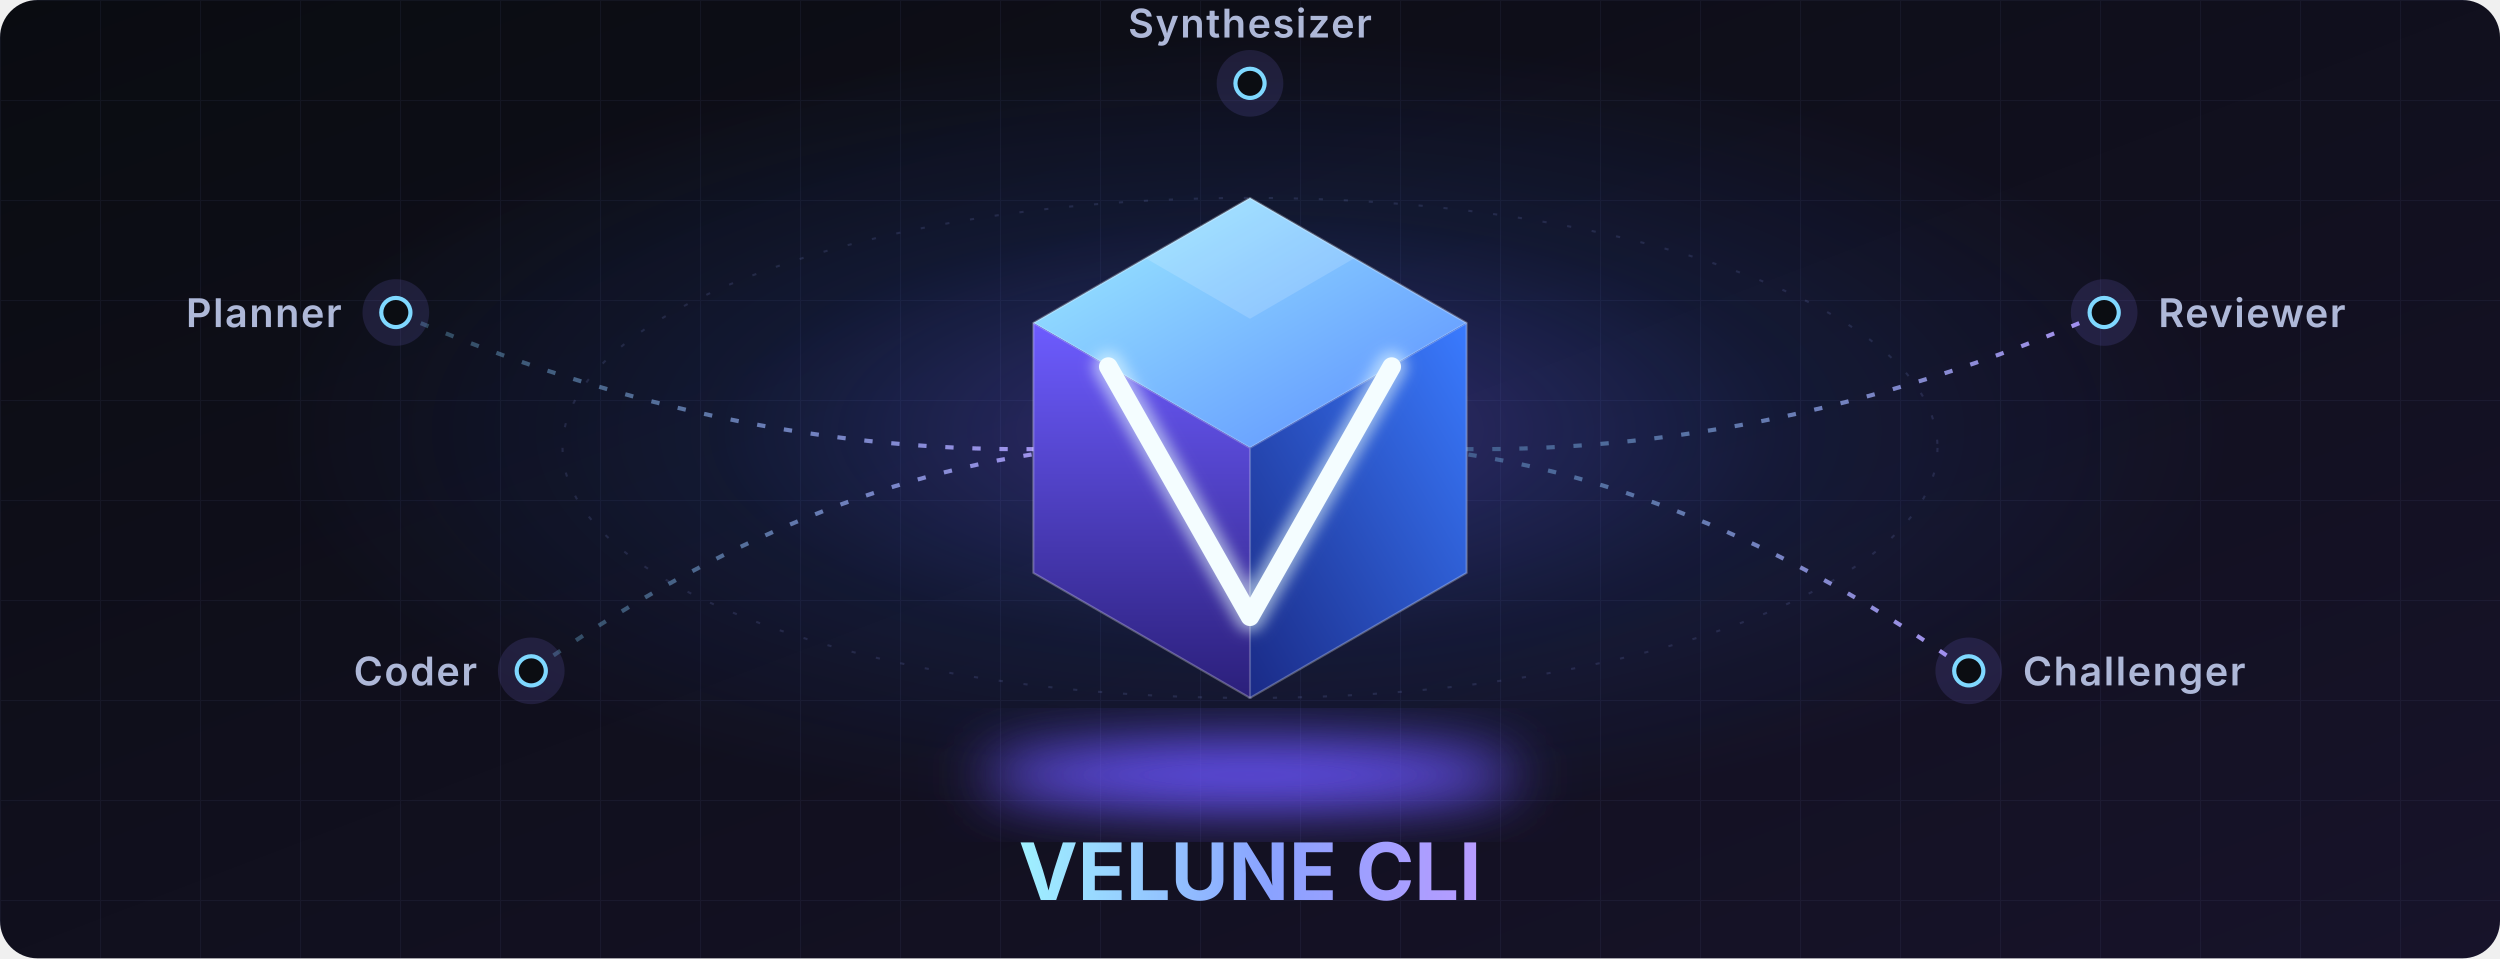
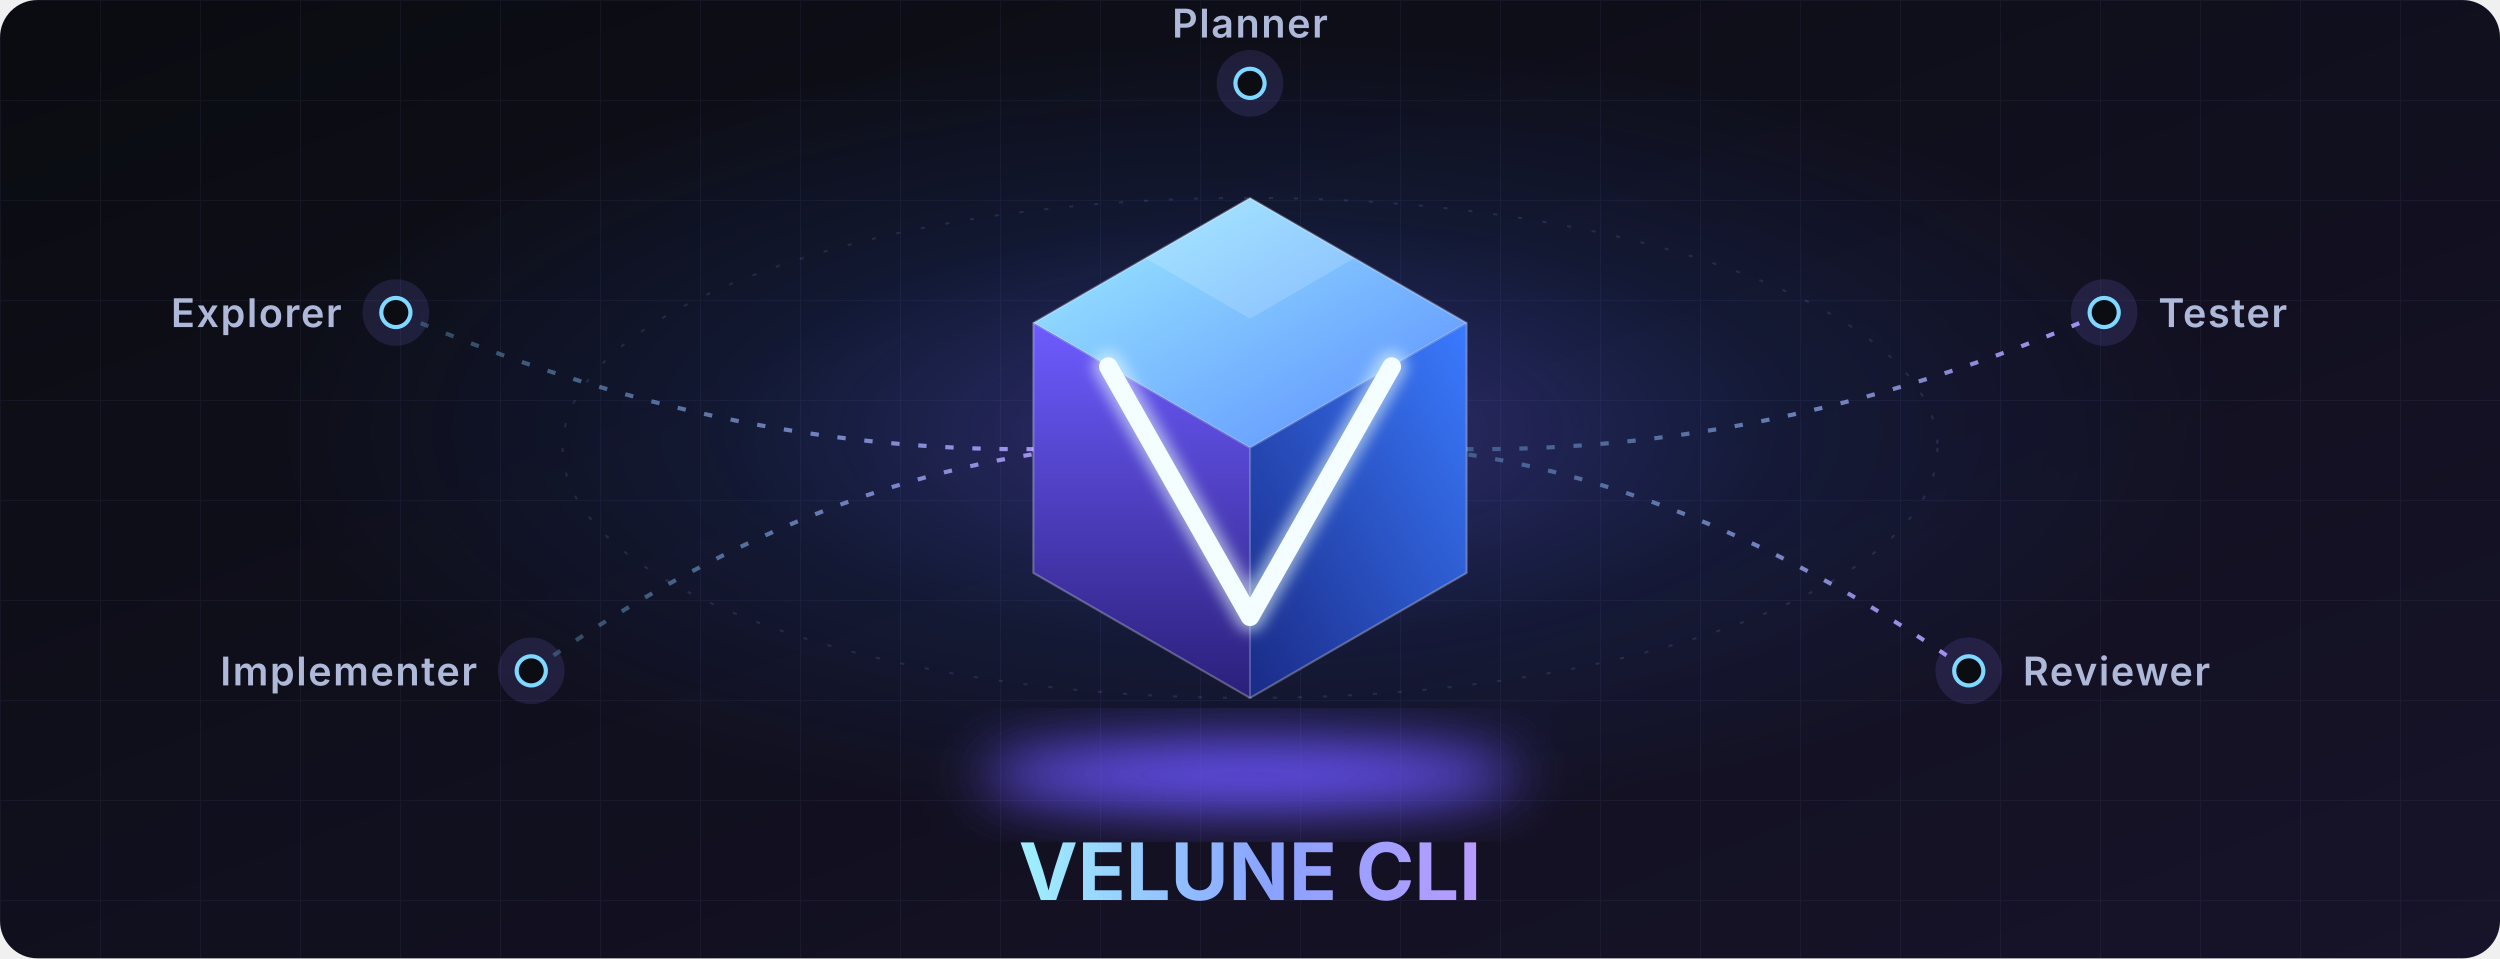
<svg xmlns="http://www.w3.org/2000/svg" viewBox="0 0 1200 460" width="1200" height="460" role="img" aria-labelledby="t d">
  <defs>
    <linearGradient id="bg" x1="0" y1="0" x2="1" y2="1">
      <stop offset="0" stop-color="#0a0c11" />
      <stop offset="1" stop-color="#17132a" />
    </linearGradient>
    <radialGradient id="glow" cx="50%" cy="48%" r="45%">
      <stop offset="0" stop-color="#7c5cff" stop-opacity=".38" />
      <stop offset=".55" stop-color="#2f6bff" stop-opacity=".10" />
      <stop offset="1" stop-color="#2f6bff" stop-opacity="0" />
    </radialGradient>
    <linearGradient id="top" x1="0" y1="0" x2="1" y2="1">
      <stop offset="0" stop-color="#9ff0ff" />
      <stop offset="1" stop-color="#5a8bff" />
    </linearGradient>
    <linearGradient id="left" x1="0" y1="0" x2="0" y2="1">
      <stop offset="0" stop-color="#6d5cff" />
      <stop offset="1" stop-color="#2b1f7a" />
    </linearGradient>
    <linearGradient id="right" x1="1" y1="0" x2="0" y2="1">
      <stop offset="0" stop-color="#3a7bff" />
      <stop offset="1" stop-color="#1a2a86" />
    </linearGradient>
    <linearGradient id="flowg" x1="0" y1="0" x2="1" y2="0">
      <stop offset="0" stop-color="#7fd8ff" stop-opacity=".25" />
      <stop offset="1" stop-color="#b39bff" stop-opacity=".95" />
    </linearGradient>
    <linearGradient id="word" x1="0" y1="0" x2="1" y2="0">
      <stop offset="0" stop-color="#9ff0ff" />
      <stop offset=".55" stop-color="#8aa2ff" />
      <stop offset="1" stop-color="#b79cff" />
    </linearGradient>
    <pattern id="grid" width="48" height="48" patternUnits="userSpaceOnUse">
      <path d="M48 0H0V48" fill="none" stroke="#8b9bd6" stroke-opacity=".07" />
    </pattern>
    <filter id="blur" x="-50%" y="-50%" width="200%" height="200%">
      <feGaussianBlur stdDeviation="14" />
    </filter>
    <filter id="soft" x="-20%" y="-20%" width="140%" height="140%">
      <feGaussianBlur stdDeviation="3" />
    </filter>
  </defs>
  <style>
  .role{font:600 19px Inter, 'Segoe UI', system-ui, -apple-system, Helvetica, Arial, sans-serif;fill:#aeb8d8;letter-spacing:.04em}
  .flow{fill:none;stroke-width:2;stroke-dasharray:4 9;animation:flow 2.4s linear infinite}
  .node{transform-box:fill-box;transform-origin:center;animation:pulse 3.2s ease-in-out infinite}
  .gem{animation:float 6s ease-in-out infinite}
  .shadow{transform-box:fill-box;transform-origin:center;animation:shadow 6s ease-in-out infinite}
  .spin{transform-box:fill-box;transform-origin:center;animation:spin 40s linear infinite}
  @keyframes flow{to{stroke-dashoffset:-26}}
  @keyframes pulse{0%,100%{opacity:.75}50%{opacity:1}}
  @keyframes float{0%,100%{transform:translateY(0)}50%{transform:translateY(-9px)}}
  @keyframes shadow{0%,100%{transform:scale(1);opacity:.55}50%{transform:scale(.88);opacity:.35}}
  @keyframes spin{to{transform:rotate(360deg)}}
  @media (prefers-reduced-motion: reduce){.flow,.node,.gem,.shadow,.spin{animation:none}}
</style>
  <rect width="1200" height="460" rx="18" fill="url(#bg)" />
  <rect width="1200" height="460" rx="18" fill="url(#grid)" />
  <ellipse cx="600" cy="215" rx="520" ry="210" fill="url(#glow)" />
  <g class="spin">
    <ellipse cx="600" cy="215" rx="330" ry="120" fill="none" stroke="#9aa8ff" stroke-opacity=".14" stroke-dasharray="2 10" />
  </g>
  <path class="flow" d="M190,150 Q355,222 520,215" stroke="url(#flowg)" />
  <path class="flow" d="M255,322 Q388,228 520,215" stroke="url(#flowg)" />
  <path class="flow" d="M1010,150 Q845,222 680,215" stroke="url(#flowg)" />
  <path class="flow" d="M945,322 Q812,228 680,215" stroke="url(#flowg)" />
  <path class="flow" d="M600,40 Q600,74 600,108" stroke="url(#flowg)" />
  <ellipse class="shadow" cx="600" cy="372" rx="130" ry="16" fill="#6a55ff" filter="url(#blur)" />
  <g class="gem">
    <polygon points="600,95 704,155 600,215 496,155" fill="url(#top)" />
    <polygon points="496,155 600,215 600,335 496,275" fill="url(#left)" />
    <polygon points="704,155 600,215 600,335 704,275" fill="url(#right)" />
    <path d="M600,95 L704,155 L704,275 L600,335 L496,275 L496,155 Z" fill="none" stroke="#fff" stroke-opacity=".28" stroke-linejoin="round" />
    <path d="M496,155 L600,215 L704,155 M600,215 L600,335" fill="none" stroke="#fff" stroke-opacity=".22" />
    <polyline points="532,176 600,296 668,176" fill="none" stroke="#eaffff" stroke-width="15" stroke-linecap="round" stroke-linejoin="round" filter="url(#soft)" opacity=".55" />
    <polyline points="532,176 600,296 668,176" fill="none" stroke="#f4fdff" stroke-width="9" stroke-linecap="round" stroke-linejoin="round" />
    <polygon points="600,95 650,124 600,153 550,124" fill="#fff" opacity=".16" />
  </g>
  <g class="node" style="animation-delay:0.0s">
    <circle cx="190" cy="150" r="16" fill="#8b7bff" opacity=".14" />
    <circle cx="190" cy="150" r="7" fill="#0b0d12" stroke="#7fd8ff" stroke-width="2" />
  </g>
  <g class="node" style="animation-delay:0.7s">
    <circle cx="255" cy="322" r="16" fill="#8b7bff" opacity=".14" />
    <circle cx="255" cy="322" r="7" fill="#0b0d12" stroke="#7fd8ff" stroke-width="2" />
  </g>
  <g class="node" style="animation-delay:1.4s">
    <circle cx="1010" cy="150" r="16" fill="#8b7bff" opacity=".14" />
    <circle cx="1010" cy="150" r="7" fill="#0b0d12" stroke="#7fd8ff" stroke-width="2" />
  </g>
  <g class="node" style="animation-delay:2.1s">
    <circle cx="945" cy="322" r="16" fill="#8b7bff" opacity=".14" />
    <circle cx="945" cy="322" r="7" fill="#0b0d12" stroke="#7fd8ff" stroke-width="2" />
  </g>
  <g class="node" style="animation-delay:2.8s">
    <circle cx="600" cy="40" r="16" fill="#8b7bff" opacity=".14" />
    <circle cx="600" cy="40" r="7" fill="#0b0d12" stroke="#7fd8ff" stroke-width="2" />
  </g>
-   <text x="164" y="157" text-anchor="end" class="role">Planner</text>
-   <text x="229" y="329" text-anchor="end" class="role">Coder</text>
-   <text x="1036" y="157" text-anchor="start" class="role">Reviewer</text>
-   <text x="971" y="329" text-anchor="start" class="role">Challenger</text>
-   <text x="600" y="18" text-anchor="middle" class="role">Synthesizer</text>
+   <text x="164" y="157" text-anchor="end" class="role">Explorer</text>
+   <text x="229" y="329" text-anchor="end" class="role">Implementer</text>
+   <text x="1036" y="157" text-anchor="start" class="role">Tester</text>
+   <text x="971" y="329" text-anchor="start" class="role">Reviewer</text>
+   <text x="600" y="18" text-anchor="middle" class="role">Planner</text>
  <text x="600" y="432" text-anchor="middle" font-family="Inter, 'Segoe UI', system-ui, -apple-system, Helvetica, Arial, sans-serif" font-weight="700" font-size="38" fill="url(#word)" textLength="330" lengthAdjust="spacing">VELUNE CLI</text>
</svg>
